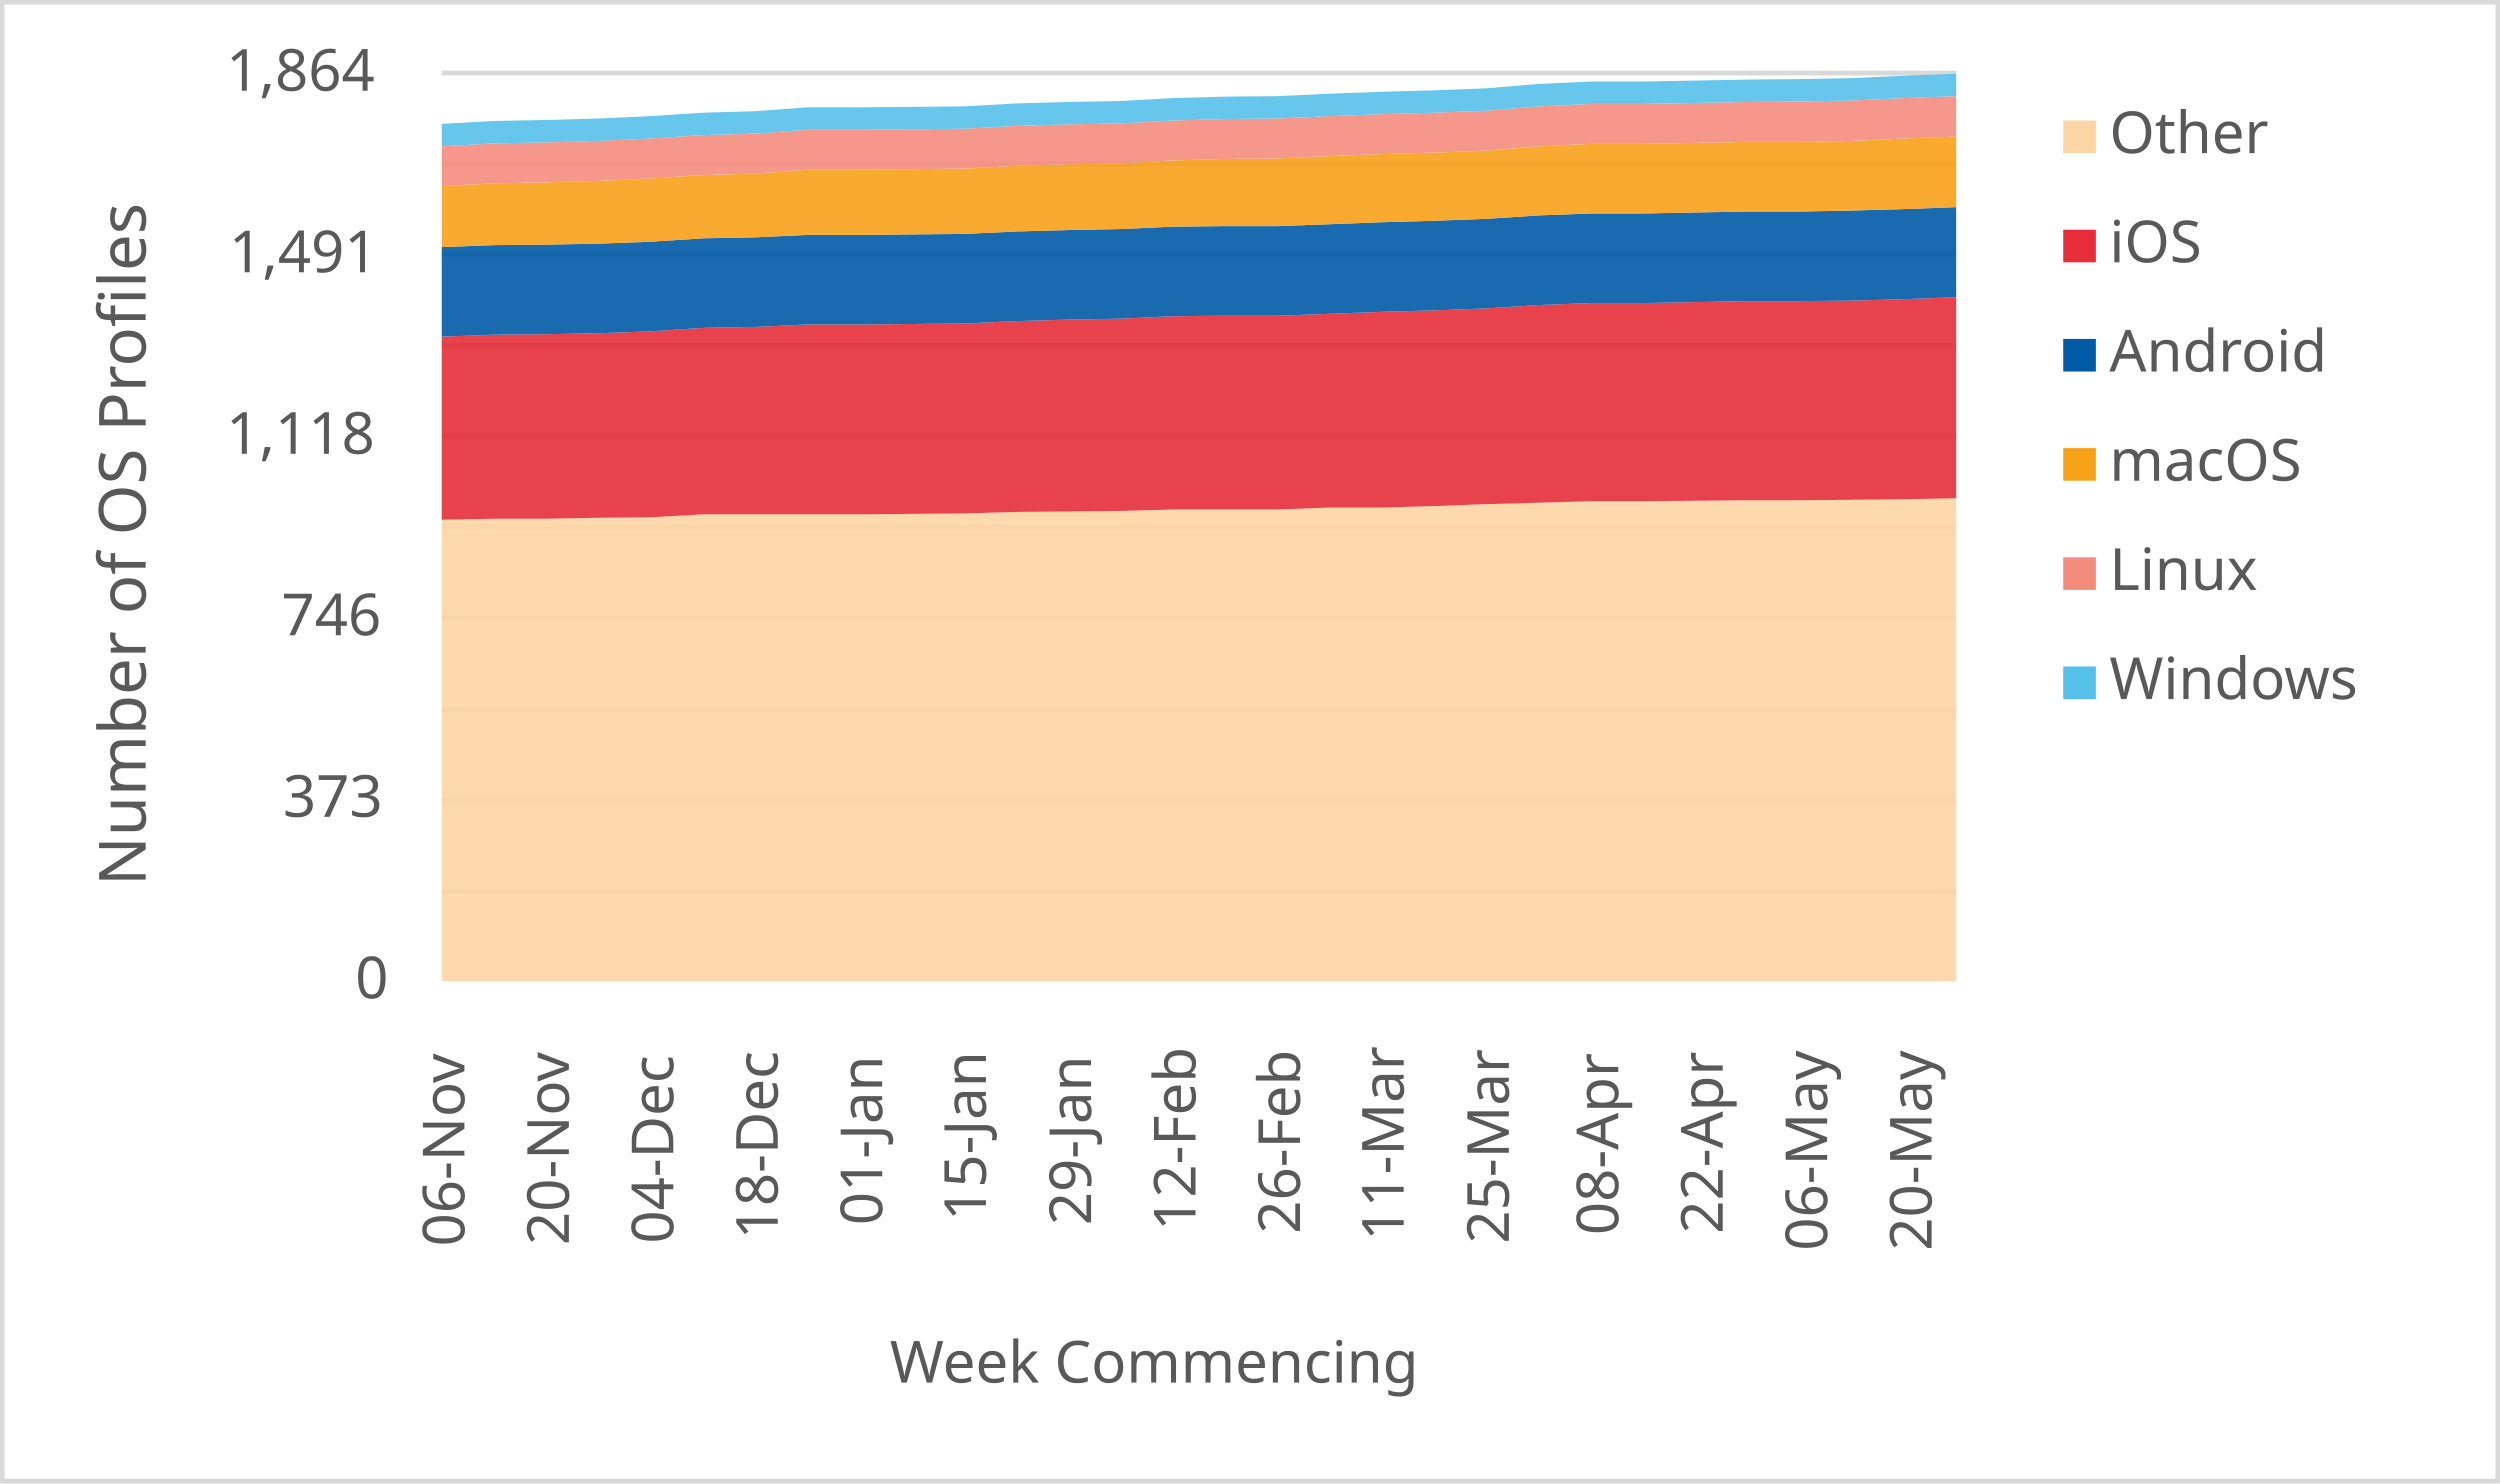
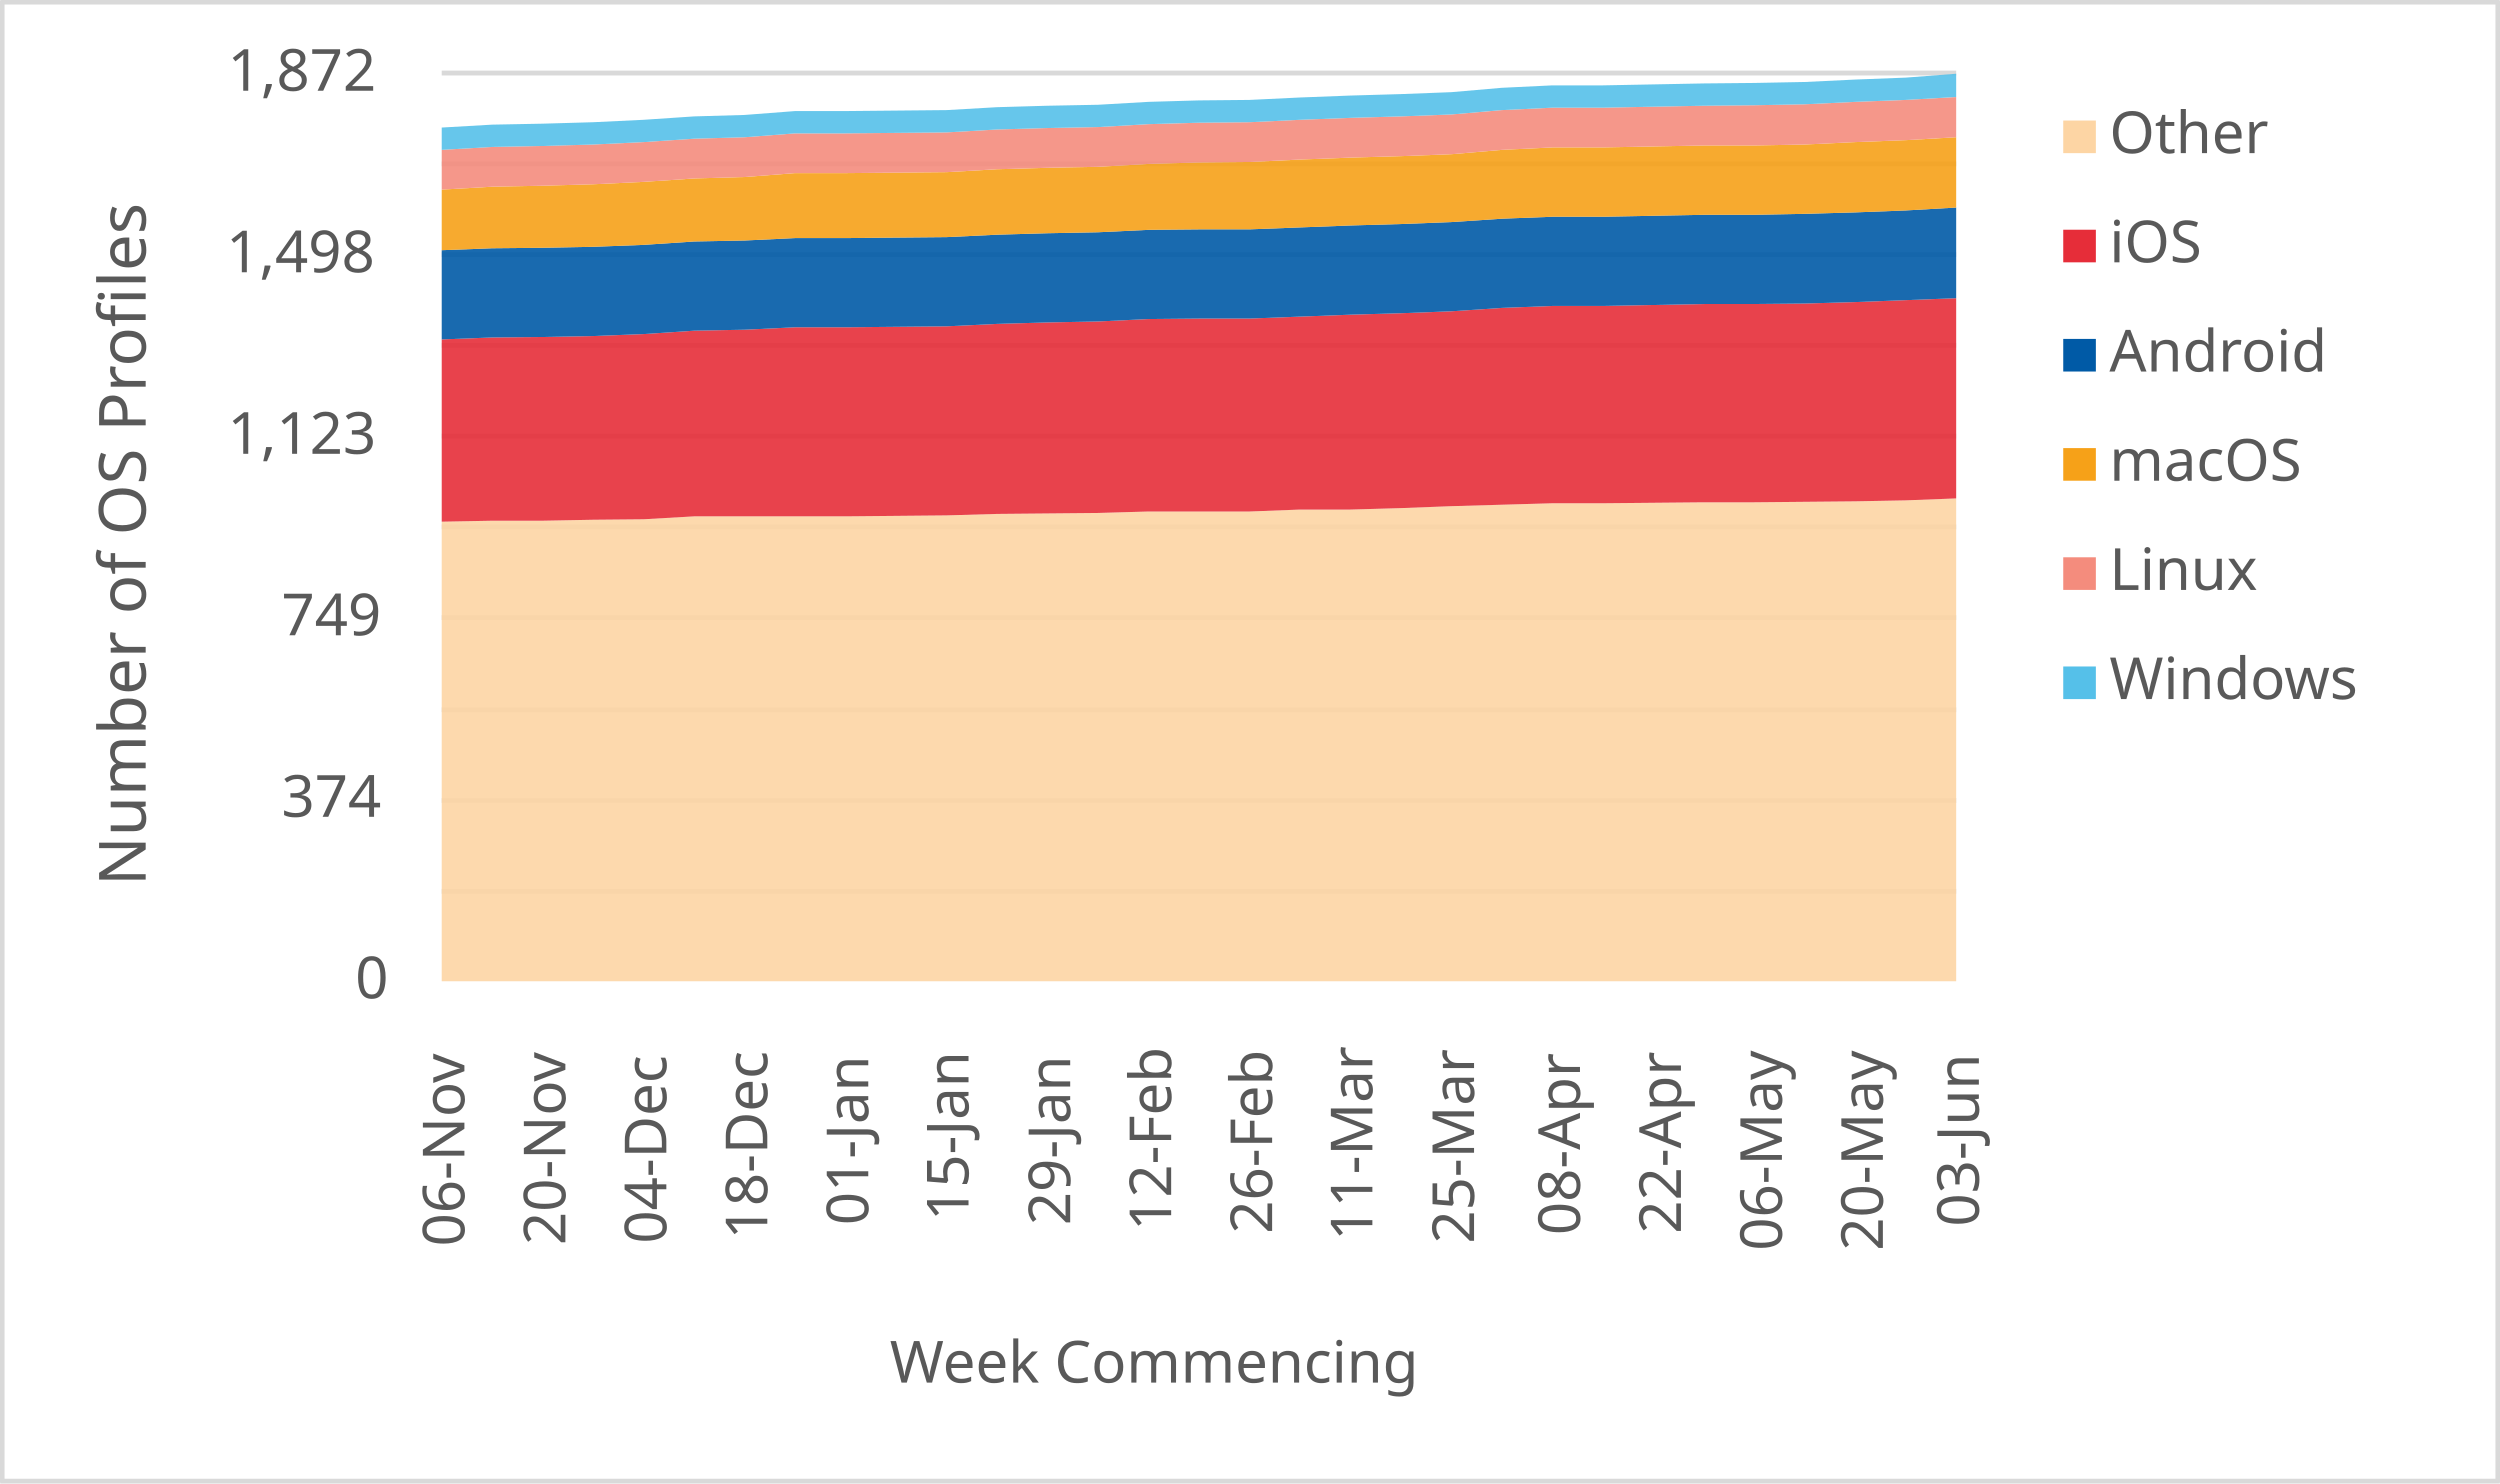
<svg xmlns="http://www.w3.org/2000/svg" width="1763" height="1046" xml:space="preserve" overflow="hidden">
  <defs>
    <clipPath id="clip0">
      <rect x="2917" y="346" width="1763" height="1046" />
    </clipPath>
  </defs>
  <g clip-path="url(#clip0)" transform="translate(-2917 -346)">
    <rect x="2918" y="347" width="1760" height="1043" fill="#FFFFFF" />
    <g>
      <path d="    M3228.5 974.532 4296.5 974.532    M3228.5 910.53 4296.5 910.53    M3228.5 846.528 4296.5 846.528    M3228.5 781.526 4296.5 781.526    M3228.5 717.524 4296.5 717.524    M3228.5 653.522 4296.5 653.522    M3228.5 589.52 4296.5 589.52    M3228.5 525.517 4296.5 525.517    M3228.5 461.515 4296.5 461.515    M3228.5 397.5 4296.5 397.5" stroke="#D9D9D9" stroke-width="3.438" stroke-linejoin="round" stroke-miterlimit="10" fill="none" />
    </g>
    <g>
      <path d="M 1038.5 4296.5 1038.5" stroke="#D9D9D9" stroke-width="3.438" stroke-linejoin="round" stroke-miterlimit="10" fill="none" fill-rule="evenodd" />
    </g>
    <g>
      <text fill="#595959" font-family="Verdana,sans-serif" font-weight="400" font-size="41" transform="matrix(6.12323e-17 -1 1 6.12323e-17 3244.5 1225)">06-Nov</text>
    </g>
    <g>
-       <text fill="#595959" font-family="Verdana,sans-serif" font-weight="400" font-size="41" transform="matrix(6.12323e-17 -1 1 6.12323e-17 3318.155 1224)">20-Nov</text>
+       <text fill="#595959" font-family="Verdana,sans-serif" font-weight="400" font-size="41" transform="matrix(6.12323e-17 -1 1 6.12323e-17 3315.7 1224)">20-Nov</text>
    </g>
    <g>
-       <text fill="#595959" font-family="Verdana,sans-serif" font-weight="400" font-size="41" transform="matrix(6.12323e-17 -1 1 6.12323e-17 3391.81 1223)">04-Dec</text>
+       <text fill="#595959" font-family="Verdana,sans-serif" font-weight="400" font-size="41" transform="matrix(6.12323e-17 -1 1 6.12323e-17 3386.9 1223)">04-Dec</text>
    </g>
    <g>
-       <text fill="#595959" font-family="Verdana,sans-serif" font-weight="400" font-size="41" transform="matrix(6.12323e-17 -1 1 6.12323e-17 3465.466 1220)">18-Dec</text>
+       <text fill="#595959" font-family="Verdana,sans-serif" font-weight="400" font-size="41" transform="matrix(6.12323e-17 -1 1 6.12323e-17 3458.1 1220)">18-Dec</text>
    </g>
    <g>
-       <text fill="#595959" font-family="Verdana,sans-serif" font-weight="400" font-size="41" transform="matrix(6.12323e-17 -1 1 6.12323e-17 3539.121 1210)">01-Jan</text>
+       <text fill="#595959" font-family="Verdana,sans-serif" font-weight="400" font-size="41" transform="matrix(6.12323e-17 -1 1 6.12323e-17 3529.3 1210)">01-Jan</text>
    </g>
    <g>
-       <text fill="#595959" font-family="Verdana,sans-serif" font-weight="400" font-size="41" transform="matrix(6.12323e-17 -1 1 6.12323e-17 3612.276 1207)">15-Jan</text>
+       <text fill="#595959" font-family="Verdana,sans-serif" font-weight="400" font-size="41" transform="matrix(6.12323e-17 -1 1 6.12323e-17 3600 1207)">15-Jan</text>
    </g>
    <g>
-       <text fill="#595959" font-family="Verdana,sans-serif" font-weight="400" font-size="41" transform="matrix(6.12323e-17 -1 1 6.12323e-17 3686.431 1210)">29-Jan</text>
+       <text fill="#595959" font-family="Verdana,sans-serif" font-weight="400" font-size="41" transform="matrix(6.12323e-17 -1 1 6.12323e-17 3671.7 1210)">29-Jan</text>
    </g>
    <g>
-       <text fill="#595959" font-family="Verdana,sans-serif" font-weight="400" font-size="41" transform="matrix(6.12323e-17 -1 1 6.12323e-17 3760.086 1214)">12-Feb</text>
+       <text fill="#595959" font-family="Verdana,sans-serif" font-weight="400" font-size="41" transform="matrix(6.12323e-17 -1 1 6.12323e-17 3742.9 1214)">12-Feb</text>
    </g>
    <g>
-       <text fill="#595959" font-family="Verdana,sans-serif" font-weight="400" font-size="41" transform="matrix(6.12323e-17 -1 1 6.12323e-17 3833.741 1216)">26-Feb</text>
+       <text fill="#595959" font-family="Verdana,sans-serif" font-weight="400" font-size="41" transform="matrix(6.12323e-17 -1 1 6.12323e-17 3814.1 1216)">26-Feb</text>
    </g>
    <g>
-       <text fill="#595959" font-family="Verdana,sans-serif" font-weight="400" font-size="41" transform="matrix(6.12323e-17 -1 1 6.12323e-17 3906.897 1221)">11-Mar</text>
+       <text fill="#595959" font-family="Verdana,sans-serif" font-weight="400" font-size="41" transform="matrix(6.12323e-17 -1 1 6.12323e-17 3884.8 1221)">11-Mar</text>
    </g>
    <g>
-       <text fill="#595959" font-family="Verdana,sans-serif" font-weight="400" font-size="41" transform="matrix(6.12323e-17 -1 1 6.12323e-17 3981.052 1223)">25-Mar</text>
+       <text fill="#595959" font-family="Verdana,sans-serif" font-weight="400" font-size="41" transform="matrix(6.12323e-17 -1 1 6.12323e-17 3956.5 1223)">25-Mar</text>
    </g>
    <g>
-       <text fill="#595959" font-family="Verdana,sans-serif" font-weight="400" font-size="41" transform="matrix(6.12323e-17 -1 1 6.12323e-17 4058.207 1217)">08-Apr</text>
+       <text fill="#595959" font-family="Verdana,sans-serif" font-weight="400" font-size="41" transform="matrix(6.12323e-17 -1 1 6.12323e-17 4031.2 1217)">08-Apr</text>
    </g>
    <g>
-       <text fill="#595959" font-family="Verdana,sans-serif" font-weight="400" font-size="41" transform="matrix(6.12323e-17 -1 1 6.12323e-17 4131.862 1216)">22-Apr</text>
+       <text fill="#595959" font-family="Verdana,sans-serif" font-weight="400" font-size="41" transform="matrix(6.12323e-17 -1 1 6.12323e-17 4102.4 1216)">22-Apr</text>
    </g>
    <g>
-       <text fill="#595959" font-family="Verdana,sans-serif" font-weight="400" font-size="41" transform="matrix(6.12323e-17 -1 1 6.12323e-17 4205.517 1228)">06-May</text>
+       <text fill="#595959" font-family="Verdana,sans-serif" font-weight="400" font-size="41" transform="matrix(6.12323e-17 -1 1 6.12323e-17 4173.6 1228)">06-May</text>
    </g>
    <g>
-       <text fill="#595959" font-family="Verdana,sans-serif" font-weight="400" font-size="41" transform="matrix(6.12323e-17 -1 1 6.12323e-17 4279.172 1228)">20-May</text>
+       <text fill="#595959" font-family="Verdana,sans-serif" font-weight="400" font-size="41" transform="matrix(6.12323e-17 -1 1 6.12323e-17 4244.8 1228)">20-May</text>
+     </g>
+     <g>
+       <text fill="#595959" font-family="Verdana,sans-serif" font-weight="400" font-size="41" transform="matrix(6.12323e-17 -1 1 6.12323e-17 4312.5 1211)">03-Jun</text>
    </g>
    <g>
      <text fill="#595959" font-family="Verdana,sans-serif" font-weight="400" font-size="41" transform="matrix(1 0 0 1 3167.5 1050)">0</text>
    </g>
    <g>
-       <text fill="#595959" font-family="Verdana,sans-serif" font-weight="400" font-size="41" transform="matrix(1 0 0 1 3116.5 922)">373</text>
+       <text fill="#595959" font-family="Verdana,sans-serif" font-weight="400" font-size="41" transform="matrix(1 0 0 1 3115.5 922)">374</text>
    </g>
    <g>
-       <text fill="#595959" font-family="Verdana,sans-serif" font-weight="400" font-size="41" transform="matrix(1 0 0 1 3115.5 794)">746</text>
+       <text fill="#595959" font-family="Verdana,sans-serif" font-weight="400" font-size="41" transform="matrix(1 0 0 1 3115.5 794)">749</text>
    </g>
    <g>
-       <text fill="#595959" font-family="Verdana,sans-serif" font-weight="400" font-size="41" transform="matrix(1 0 0 1 3076.5 666)">1,118</text>
+       <text fill="#595959" font-family="Verdana,sans-serif" font-weight="400" font-size="41" transform="matrix(1 0 0 1 3077.5 666)">1,123</text>
    </g>
    <g>
-       <text fill="#595959" font-family="Verdana,sans-serif" font-weight="400" font-size="41" transform="matrix(1 0 0 1 3078.5 538)">1,491</text>
+       <text fill="#595959" font-family="Verdana,sans-serif" font-weight="400" font-size="41" transform="matrix(1 0 0 1 3076.5 538)">1,498</text>
    </g>
    <g>
-       <text fill="#595959" font-family="Verdana,sans-serif" font-weight="400" font-size="41" transform="matrix(1 0 0 1 3076.5 410)">1,864</text>
+       <text fill="#595959" font-family="Verdana,sans-serif" font-weight="400" font-size="41" transform="matrix(1 0 0 1 3077.5 410)">1,872</text>
    </g>
    <g>
      <text fill="#595959" font-family="Verdana,sans-serif" font-weight="400" font-size="41" transform="matrix(1 0 0 1 3544.5 1321)">Week Commencing</text>
    </g>
    <g>
      <text fill="#595959" font-family="Verdana,sans-serif" font-weight="400" font-size="46" transform="matrix(6.12323e-17 -1 1 6.12323e-17 3019.73 970.75)">Number of OS Profiles</text>
    </g>
    <rect x="2918.5" y="347.5" width="1760" height="1043" stroke="#D9D9D9" stroke-width="3.438" stroke-linejoin="round" stroke-miterlimit="10" fill="none" />
    <g>
-       <path d="M3228.5 1038 3265.328 1038 3302.155 1038 3338.983 1038 3375.81 1038 3412.638 1038 3449.466 1038 3486.293 1038 3523.121 1038 3559.948 1038 3596.776 1038 3633.603 1038 3670.431 1038 3707.259 1038 3744.086 1038 3780.914 1038 3817.741 1038 3854.569 1038 3891.397 1038 3928.224 1038 3965.052 1038 4001.879 1038 4038.707 1038 4075.534 1038 4112.362 1038 4149.19 1038 4186.017 1038 4222.845 1038 4259.672 1038 4296.5 1038 4296.5 697.399 4259.672 698.086 4222.845 698.429 4186.017 698.773 4149.19 698.773 4112.362 699.116 4075.534 699.459 4038.707 699.459 4001.879 700.489 3965.052 701.519 3928.224 702.893 3891.397 703.923 3854.569 703.923 3817.741 705.296 3780.914 705.296 3744.086 705.296 3707.259 706.326 3670.431 706.67 3633.603 707.013 3596.776 708.043 3559.948 708.386 3523.121 708.73 3486.293 708.73 3449.466 708.73 3412.638 708.73 3375.81 710.79 3338.983 711.133 3302.155 711.82 3265.328 711.82 3228.5 712.506 3228.5 1038Z" fill="#fdd5a4" opacity="0.9" />
+       <path d="M3228.5 1038 3264.1 1038 3299.7 1038 3335.3 1038 3370.9 1038 3406.5 1038 3442.1 1038 3477.7 1038 3513.3 1038 3548.9 1038 3584.5 1038 3620.1 1038 3655.7 1038 3691.3 1038 3726.9 1038 3762.5 1038 3798.1 1038 3833.7 1038 3869.3 1038 3904.9 1038 3940.5 1038 3976.1 1038 4011.7 1038 4047.3 1038 4082.9 1038 4118.5 1038 4154.1 1038 4189.7 1038 4225.3 1038 4260.9 1038 4296.5 1038 4296.5 697.487 4260.9 698.855 4225.3 699.538 4189.7 699.88 4154.1 700.222 4118.5 700.222 4082.9 700.564 4047.3 700.906 4011.7 700.906 3976.1 701.932 3940.5 702.957 3904.9 704.325 3869.3 705.35 3833.7 705.35 3798.1 706.718 3762.5 706.718 3726.9 706.718 3691.3 707.744 3655.7 708.085 3620.1 708.427 3584.5 709.453 3548.9 709.795 3513.3 710.137 3477.7 710.137 3442.1 710.137 3406.5 710.137 3370.9 712.188 3335.3 712.53 3299.7 713.214 3264.1 713.214 3228.5 713.897 3228.5 1038Z" fill="#fdd5a4" opacity="0.9" />
    </g>
    <g>
-       <path d="M3228.5 712.506 3265.328 711.82 3302.155 711.82 3338.983 711.133 3375.81 710.79 3412.638 708.73 3449.466 708.73 3486.293 708.73 3523.121 708.73 3559.948 708.386 3596.776 708.043 3633.603 707.013 3670.431 706.67 3707.259 706.326 3744.086 705.296 3780.914 705.296 3817.741 705.296 3854.569 703.923 3891.397 703.923 3928.224 702.893 3965.052 701.519 4001.879 700.489 4038.707 699.459 4075.534 699.459 4112.362 699.116 4149.19 698.773 4186.017 698.773 4222.845 698.429 4259.672 698.086 4296.5 697.399 4296.5 555.597 4259.672 556.97 4222.845 558 4186.017 558.343 4149.19 558.343 4112.362 559.03 4075.534 559.717 4038.707 559.717 4001.879 561.09 3965.052 563.494 3928.224 564.867 3891.397 565.897 3854.569 567.27 3817.741 568.644 3780.914 568.644 3744.086 568.987 3707.259 570.704 3670.431 571.391 3633.603 572.421 3596.776 574.137 3559.948 574.481 3523.121 574.824 3486.293 574.824 3449.466 576.541 3412.638 577.227 3375.81 579.631 3338.983 581.004 3302.155 581.691 3265.328 582.034 3228.5 583.408 3228.5 712.506Z" fill="#e62d39" opacity="0.9" />
+       <path d="M3228.5 713.897 3264.1 713.214 3299.7 713.214 3335.3 712.53 3370.9 712.188 3406.5 710.137 3442.1 710.137 3477.7 710.137 3513.3 710.137 3548.9 709.795 3584.5 709.453 3620.1 708.427 3655.7 708.085 3691.3 707.744 3726.9 706.718 3762.5 706.718 3798.1 706.718 3833.7 705.35 3869.3 705.35 3904.9 704.325 3940.5 702.957 3976.1 701.932 4011.7 700.906 4047.3 700.906 4082.9 700.564 4118.5 700.222 4154.1 700.222 4189.7 699.88 4225.3 699.538 4260.9 698.855 4296.5 697.487 4296.5 556.291 4260.9 557.658 4225.3 559.026 4189.7 560.051 4154.1 560.393 4118.5 560.393 4082.9 561.077 4047.3 561.761 4011.7 561.761 3976.1 563.128 3940.5 565.521 3904.9 566.889 3869.3 567.915 3833.7 569.282 3798.1 570.65 3762.5 570.65 3726.9 570.991 3691.3 572.701 3655.7 573.385 3620.1 574.41 3584.5 576.12 3548.9 576.462 3513.3 576.803 3477.7 576.803 3442.1 578.513 3406.5 579.197 3370.9 581.59 3335.3 582.957 3299.7 583.641 3264.1 583.983 3228.5 585.35 3228.5 713.897Z" fill="#e62d39" opacity="0.9" />
    </g>
    <g>
-       <path d="M3228.5 583.408 3265.328 582.034 3302.155 581.691 3338.983 581.004 3375.81 579.631 3412.638 577.227 3449.466 576.541 3486.293 574.824 3523.121 574.824 3559.948 574.481 3596.776 574.137 3633.603 572.421 3670.431 571.391 3707.259 570.704 3744.086 568.987 3780.914 568.644 3817.741 568.644 3854.569 567.27 3891.397 565.897 3928.224 564.867 3965.052 563.494 4001.879 561.09 4038.707 559.717 4075.534 559.717 4112.362 559.03 4149.19 558.343 4186.017 558.343 4222.845 558 4259.672 556.97 4296.5 555.597 4296.5 492.077 4259.672 493.451 4222.845 494.481 4186.017 495.167 4149.19 495.167 4112.362 495.854 4075.534 496.541 4038.707 496.541 4001.879 497.914 3965.052 500.318 3928.224 501.691 3891.397 502.721 3854.569 504.094 3817.741 505.468 3780.914 505.468 3744.086 505.811 3707.259 507.528 3670.431 508.215 3633.603 509.245 3596.776 510.961 3559.948 511.305 3523.121 511.648 3486.293 511.648 3449.466 513.365 3412.638 514.052 3375.81 516.455 3338.983 517.828 3302.155 518.515 3265.328 518.858 3228.5 520.232 3228.5 583.408Z" fill="#005aa6" opacity="0.9" />
+       <path d="M3228.5 585.35 3264.1 583.983 3299.7 583.641 3335.3 582.957 3370.9 581.59 3406.5 579.197 3442.1 578.513 3477.7 576.803 3513.3 576.803 3548.9 576.462 3584.5 576.12 3620.1 574.41 3655.7 573.385 3691.3 572.701 3726.9 570.991 3762.5 570.65 3798.1 570.65 3833.7 569.282 3869.3 567.915 3904.9 566.889 3940.5 565.521 3976.1 563.128 4011.7 561.761 4047.3 561.761 4082.9 561.077 4118.5 560.393 4154.1 560.393 4189.7 560.051 4225.3 559.026 4260.9 557.658 4296.5 556.291 4296.5 492.359 4260.9 494.41 4225.3 495.778 4189.7 496.803 4154.1 497.487 4118.5 497.487 4082.9 498.171 4047.3 498.855 4011.7 498.855 3976.1 500.222 3940.5 502.615 3904.9 503.983 3869.3 505.009 3833.7 506.376 3798.1 507.744 3762.5 507.744 3726.9 508.085 3691.3 509.795 3655.7 510.479 3620.1 511.504 3584.5 513.214 3548.9 513.556 3513.3 513.897 3477.7 513.897 3442.1 515.607 3406.5 516.291 3370.9 518.684 3335.3 520.051 3299.7 520.735 3264.1 521.077 3228.5 522.444 3228.5 585.35Z" fill="#005aa6" opacity="0.9" />
    </g>
    <g>
-       <path d="M3228.5 520.232 3265.328 518.858 3302.155 518.515 3338.983 517.828 3375.81 516.455 3412.638 514.052 3449.466 513.365 3486.293 511.648 3523.121 511.648 3559.948 511.305 3596.776 510.961 3633.603 509.245 3670.431 508.215 3707.259 507.528 3744.086 505.811 3780.914 505.468 3817.741 505.468 3854.569 504.094 3891.397 502.721 3928.224 501.691 3965.052 500.318 4001.879 497.914 4038.707 496.541 4075.534 496.541 4112.362 495.854 4149.19 495.167 4186.017 495.167 4222.845 494.481 4259.672 493.451 4296.5 492.077 4296.5 442.292 4259.672 443.665 4222.845 445.382 4186.017 446.069 4149.19 446.069 4112.362 446.755 4075.534 447.442 4038.707 447.442 4001.879 449.159 3965.052 452.249 3928.224 453.622 3891.397 454.652 3854.569 456.026 3817.741 457.742 3780.914 458.086 3744.086 459.116 3707.259 461.176 3670.431 461.863 3633.603 462.893 3596.776 464.953 3559.948 465.296 3523.121 465.639 3486.293 465.639 3449.466 468.386 3412.638 469.416 3375.81 471.82 3338.983 473.536 3302.155 474.567 3265.328 475.253 3228.5 477.313 3228.5 520.232Z" fill="#f6a118" opacity="0.9" />
+       <path d="M3228.5 522.444 3264.1 521.077 3299.7 520.735 3335.3 520.051 3370.9 518.684 3406.5 516.291 3442.1 515.607 3477.7 513.897 3513.3 513.897 3548.9 513.556 3584.5 513.214 3620.1 511.504 3655.7 510.479 3691.3 509.795 3726.9 508.085 3762.5 507.744 3798.1 507.744 3833.7 506.376 3869.3 505.009 3904.9 503.983 3940.5 502.615 3976.1 500.222 4011.7 498.855 4047.3 498.855 4082.9 498.171 4118.5 497.487 4154.1 497.487 4189.7 496.803 4225.3 495.778 4260.9 494.41 4296.5 492.359 4296.5 442.786 4260.9 444.838 4225.3 446.205 4189.7 447.915 4154.1 448.598 4118.5 448.598 4082.9 449.282 4047.3 449.966 4011.7 449.966 3976.1 451.675 3940.5 454.752 3904.9 456.12 3869.3 457.145 3833.7 458.513 3798.1 460.222 3762.5 460.564 3726.9 461.59 3691.3 463.641 3655.7 464.325 3620.1 465.35 3584.5 467.402 3548.9 467.744 3513.3 468.085 3477.7 468.085 3442.1 470.821 3406.5 471.846 3370.9 474.239 3335.3 475.949 3299.7 476.974 3264.1 477.658 3228.5 479.709 3228.5 522.444Z" fill="#f6a118" opacity="0.9" />
    </g>
    <g>
-       <path d="M3228.5 477.313 3265.328 475.253 3302.155 474.567 3338.983 473.536 3375.81 471.82 3412.638 469.416 3449.466 468.386 3486.293 465.639 3523.121 465.639 3559.948 465.296 3596.776 464.953 3633.603 462.893 3670.431 461.863 3707.259 461.176 3744.086 459.116 3780.914 458.086 3817.741 457.742 3854.569 456.026 3891.397 454.652 3928.224 453.622 3965.052 452.249 4001.879 449.159 4038.707 447.442 4075.534 447.442 4112.362 446.755 4149.19 446.069 4186.017 446.069 4222.845 445.382 4259.672 443.665 4296.5 442.292 4296.5 413.794 4259.672 415.167 4222.845 416.884 4186.017 417.571 4149.19 417.914 4112.362 418.601 4075.534 419.288 4038.707 419.288 4001.879 421.004 3965.052 424.094 3928.224 425.468 3891.397 426.498 3854.569 427.871 3817.741 429.588 3780.914 429.931 3744.086 430.961 3707.259 433.021 3670.431 433.708 3633.603 434.738 3596.776 436.798 3559.948 437.142 3523.121 437.485 3486.293 437.485 3449.466 440.232 3412.638 441.262 3375.81 443.665 3338.983 445.382 3302.155 446.412 3265.328 447.099 3228.5 449.159 3228.5 477.313Z" fill="#f48c7d" opacity="0.9" />
+       <path d="M3228.5 479.709 3264.1 477.658 3299.7 476.974 3335.3 475.949 3370.9 474.239 3406.5 471.846 3442.1 470.821 3477.7 468.085 3513.3 468.085 3548.9 467.744 3584.5 467.402 3620.1 465.35 3655.7 464.325 3691.3 463.641 3726.9 461.59 3762.5 460.564 3798.1 460.222 3833.7 458.513 3869.3 457.145 3904.9 456.12 3940.5 454.752 3976.1 451.675 4011.7 449.966 4047.3 449.966 4082.9 449.282 4118.5 448.598 4154.1 448.598 4189.7 447.915 4225.3 446.205 4260.9 444.838 4296.5 442.786 4296.5 414.41 4260.9 416.462 4225.3 417.829 4189.7 419.538 4154.1 420.222 4118.5 420.564 4082.9 421.248 4047.3 421.932 4011.7 421.932 3976.1 423.641 3940.5 426.718 3904.9 428.085 3869.3 429.111 3833.7 430.479 3798.1 432.188 3762.5 432.53 3726.9 433.556 3691.3 435.607 3655.7 436.291 3620.1 437.316 3584.5 439.368 3548.9 439.709 3513.3 440.051 3477.7 440.051 3442.1 442.786 3406.5 443.812 3370.9 446.205 3335.3 447.915 3299.7 448.94 3264.1 449.624 3228.5 451.675 3228.5 479.709Z" fill="#f48c7d" opacity="0.9" />
    </g>
    <g>
-       <path d="M3228.5 449.159 3265.328 447.099 3302.155 446.412 3338.983 445.382 3375.81 443.665 3412.638 441.262 3449.466 440.232 3486.293 437.485 3523.121 437.485 3559.948 437.142 3596.776 436.798 3633.603 434.738 3670.431 433.708 3707.259 433.021 3744.086 430.961 3780.914 429.931 3817.741 429.588 3854.569 427.871 3891.397 426.498 3928.224 425.468 3965.052 424.094 4001.879 421.004 4038.707 419.288 4075.534 419.288 4112.362 418.601 4149.19 417.914 4186.017 417.571 4222.845 416.884 4259.672 415.167 4296.5 413.794 4296.5 398 4259.672 399.373 4222.845 401.09 4186.017 401.777 4149.19 402.12 4112.362 402.807 4075.534 403.494 4038.707 403.494 4001.879 405.21 3965.052 408.3 3928.224 409.674 3891.397 410.704 3854.569 412.077 3817.741 413.794 3780.914 414.137 3744.086 415.167 3707.259 417.227 3670.431 417.914 3633.603 418.944 3596.776 421.004 3559.948 421.348 3523.121 421.691 3486.293 421.691 3449.466 424.438 3412.638 425.468 3375.81 427.871 3338.983 429.588 3302.155 430.618 3265.328 431.305 3228.5 433.365 3228.5 449.159Z" fill="#55c0e9" opacity="0.9" />
+       <path d="M3228.5 451.675 3264.1 449.624 3299.7 448.94 3335.3 447.915 3370.9 446.205 3406.5 443.812 3442.1 442.786 3477.7 440.051 3513.3 440.051 3548.9 439.709 3584.5 439.368 3620.1 437.316 3655.7 436.291 3691.3 435.607 3726.9 433.556 3762.5 432.53 3798.1 432.188 3833.7 430.479 3869.3 429.111 3904.9 428.085 3940.5 426.718 3976.1 423.641 4011.7 421.932 4047.3 421.932 4082.9 421.248 4118.5 420.564 4154.1 420.222 4189.7 419.538 4225.3 417.829 4260.9 416.462 4296.5 414.41 4296.5 398 4260.9 400.735 4225.3 402.103 4189.7 403.812 4154.1 404.496 4118.5 404.838 4082.9 405.521 4047.3 406.205 4011.7 406.205 3976.1 407.915 3940.5 410.991 3904.9 412.359 3869.3 413.385 3833.7 414.752 3798.1 416.462 3762.5 416.803 3726.9 417.829 3691.3 419.88 3655.7 420.564 3620.1 421.59 3584.5 423.641 3548.9 423.983 3513.3 424.325 3477.7 424.325 3442.1 427.06 3406.5 428.085 3370.9 430.479 3335.3 432.188 3299.7 433.214 3264.1 433.897 3228.5 435.949 3228.5 451.675Z" fill="#55c0e9" opacity="0.9" />
    </g>
    <g>
      <rect x="4372" y="431" width="23" height="23" fill="#fdd5a4" />
    </g>
    <g>
      <text fill="#595959" font-family="Verdana,sans-serif" font-weight="400" font-size="41" transform="matrix(1 0 0 1 4404.56 454)">Other</text>
    </g>
    <g>
      <rect x="4372" y="508" width="23" height="23" fill="#e62d39" />
    </g>
    <g>
      <text fill="#595959" font-family="Verdana,sans-serif" font-weight="400" font-size="41" transform="matrix(1 0 0 1 4404.56 531)">iOS</text>
    </g>
    <g>
      <rect x="4372" y="585" width="23" height="23" fill="#005aa6" />
    </g>
    <g>
      <text fill="#595959" font-family="Verdana,sans-serif" font-weight="400" font-size="41" transform="matrix(1 0 0 1 4404.56 608)">Android</text>
    </g>
    <g>
      <rect x="4372" y="662" width="23" height="23" fill="#f6a118" />
    </g>
    <g>
      <text fill="#595959" font-family="Verdana,sans-serif" font-weight="400" font-size="41" transform="matrix(1 0 0 1 4404.56 685)">macOS</text>
    </g>
    <g>
      <rect x="4372" y="739" width="23" height="23" fill="#f48c7d" />
    </g>
    <g>
      <text fill="#595959" font-family="Verdana,sans-serif" font-weight="400" font-size="41" transform="matrix(1 0 0 1 4404.56 762)">Linux</text>
    </g>
    <g>
      <rect x="4372" y="816" width="23" height="23" fill="#55c0e9" />
    </g>
    <g>
      <text fill="#595959" font-family="Verdana,sans-serif" font-weight="400" font-size="41" transform="matrix(1 0 0 1 4404.56 839)">Windows</text>
    </g>
  </g>
</svg>
